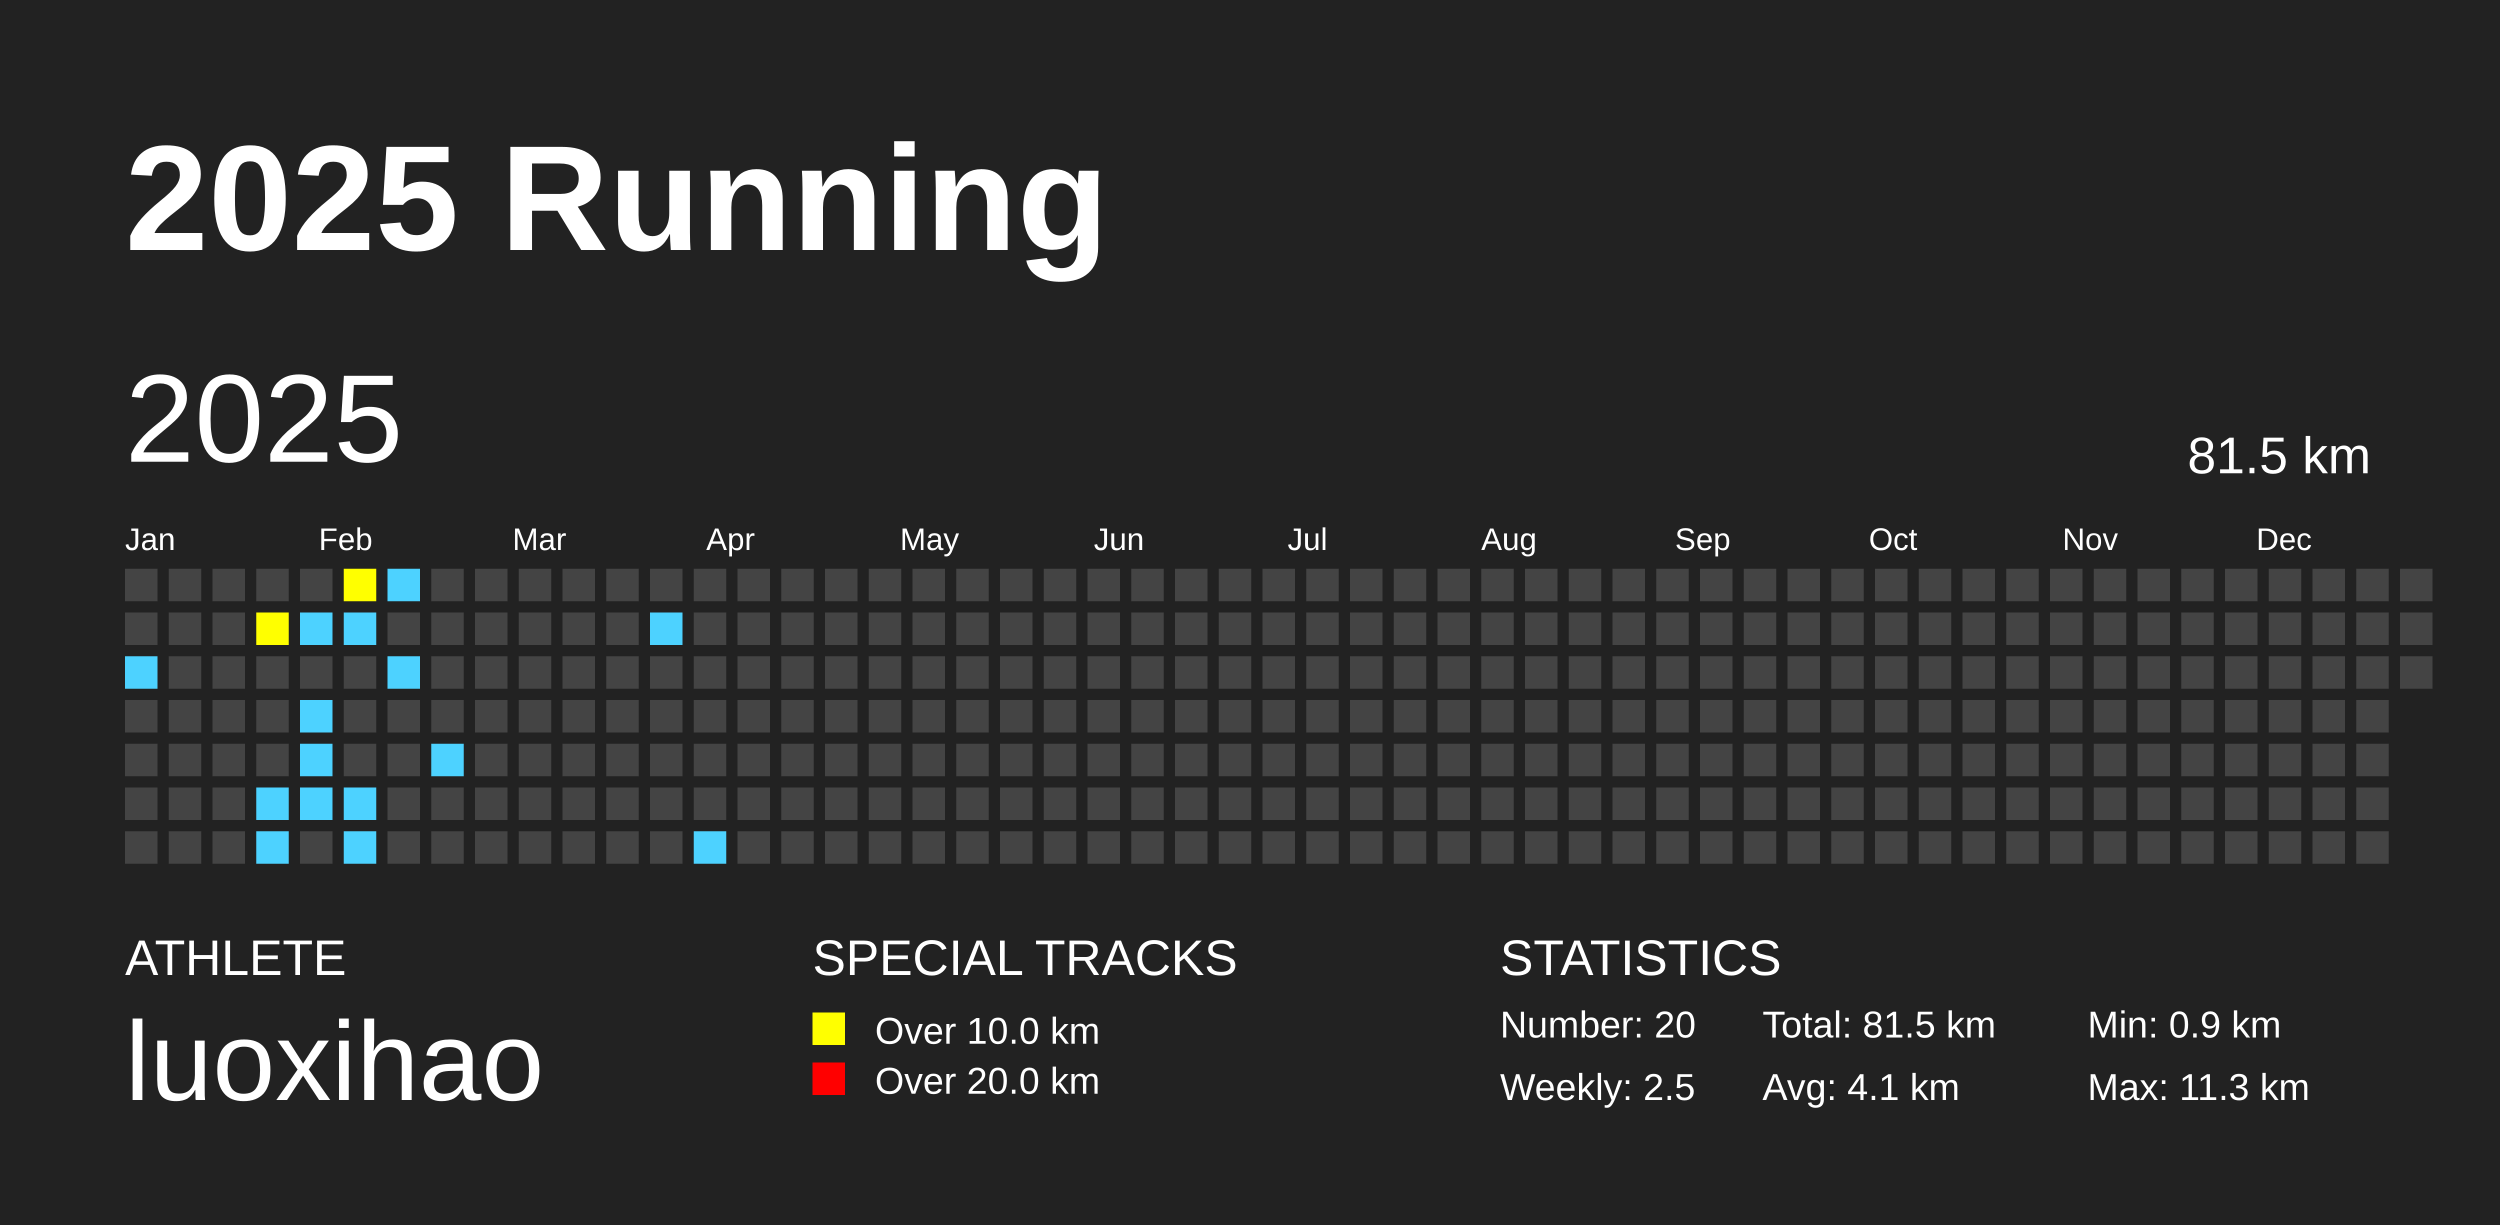
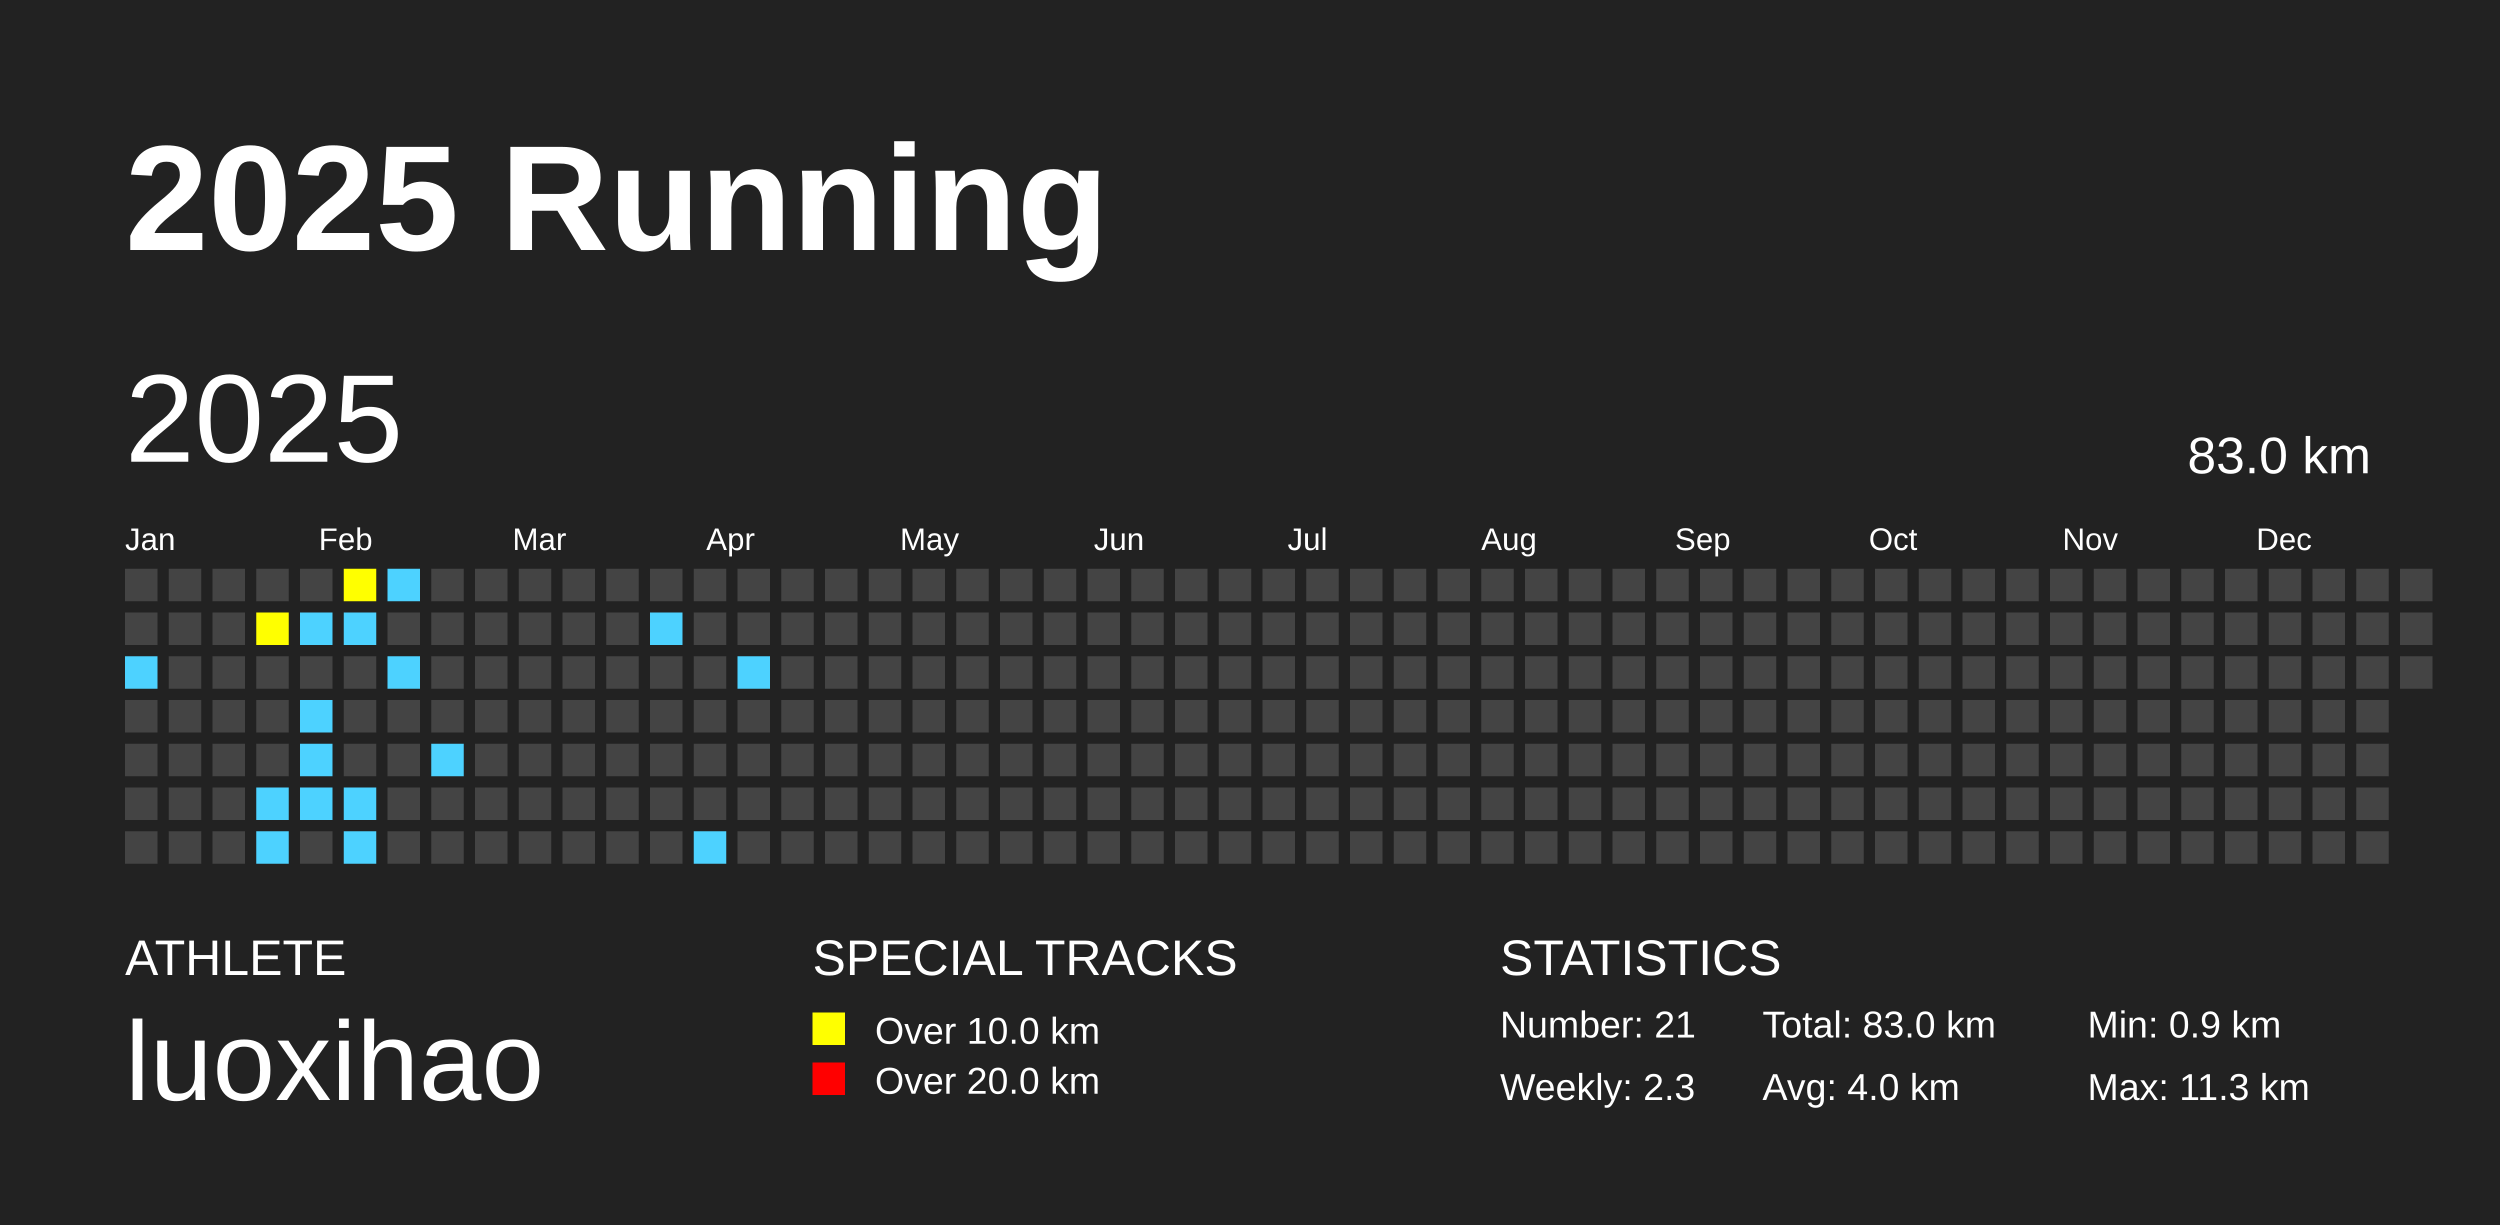
<svg xmlns="http://www.w3.org/2000/svg" baseProfile="full" height="98mm" version="1.1" viewBox="0,0,200,98" width="200mm">
  <defs />
  <rect fill="#222222" height="98" width="200" x="0" y="0" />
  <text fill="#FFFFFF" style="font-size:12px; font-family:Arial; font-weight:bold;" x="10" y="20">2025 Running</text>
  <text fill="#FFFFFF" style="font-size:4px; font-family:Arial" x="10" y="78">ATHLETE</text>
  <text fill="#FFFFFF" style="font-size:9px; font-family:Arial" x="10" y="88">luoxihao</text>
  <text fill="#FFFFFF" style="font-size:4px; font-family:Arial" x="65" y="78">SPECIAL TRACKS</text>
  <rect fill="yellow" height="2.6" width="2.6" x="65" y="81" />
  <text fill="#FFFFFF" style="font-size:3px; font-family:Arial" x="70" y="83.5">Over 10.0 km</text>
  <rect fill="red" height="2.6" width="2.6" x="65" y="85" />
  <text fill="#FFFFFF" style="font-size:3px; font-family:Arial" x="70" y="87.5">Over 20.0 km</text>
  <text fill="#FFFFFF" style="font-size:4px; font-family:Arial" x="120" y="78">STATISTICS</text>
-   <text fill="#FFFFFF" style="font-size:3px; font-family:Arial" x="120" y="83">Number: 20</text>
-   <text fill="#FFFFFF" style="font-size:3px; font-family:Arial" x="120" y="88">Weekly: 2.5</text>
-   <text fill="#FFFFFF" style="font-size:3px; font-family:Arial" x="141" y="83">Total: 81.5 km</text>
-   <text fill="#FFFFFF" style="font-size:3px; font-family:Arial" x="141" y="88">Avg: 4.1 km</text>
+   <text fill="#FFFFFF" style="font-size:3px; font-family:Arial" x="120" y="83">Number: 21</text>
+   <text fill="#FFFFFF" style="font-size:3px; font-family:Arial" x="120" y="88">Weekly: 2.3</text>
+   <text fill="#FFFFFF" style="font-size:3px; font-family:Arial" x="141" y="83">Total: 83.0 km</text>
+   <text fill="#FFFFFF" style="font-size:3px; font-family:Arial" x="141" y="88">Avg: 4.0 km</text>
  <text fill="#FFFFFF" style="font-size:3px; font-family:Arial" x="167" y="83">Min: 0.9 km</text>
  <text fill="#FFFFFF" style="font-size:3px; font-family:Arial" x="167" y="88">Max: 11.3 km</text>
  <text dominant-baseline="hanging" fill="#FFFFFF" style="font-size:10.0px; font-family:Arial;" x="10" y="30">2025</text>
-   <text dominant-baseline="hanging" fill="#FFFFFF" style="font-size:4.125px; font-family:Arial;" x="175" y="35">81.5 km</text>
+   <text dominant-baseline="hanging" fill="#FFFFFF" style="font-size:4.125px; font-family:Arial;" x="175" y="35">83.0 km</text>
  <text fill="#FFFFFF" style="font-size:2.5px; font-family:Arial" x="10.0" y="44">Jan</text>
  <text fill="#FFFFFF" style="font-size:2.5px; font-family:Arial" x="25.5" y="44">Feb</text>
  <text fill="#FFFFFF" style="font-size:2.5px; font-family:Arial" x="41.0" y="44">Mar</text>
  <text fill="#FFFFFF" style="font-size:2.5px; font-family:Arial" x="56.5" y="44">Apr</text>
  <text fill="#FFFFFF" style="font-size:2.5px; font-family:Arial" x="72.0" y="44">May</text>
  <text fill="#FFFFFF" style="font-size:2.5px; font-family:Arial" x="87.5" y="44">Jun</text>
  <text fill="#FFFFFF" style="font-size:2.5px; font-family:Arial" x="103.0" y="44">Jul</text>
  <text fill="#FFFFFF" style="font-size:2.5px; font-family:Arial" x="118.5" y="44">Aug</text>
  <text fill="#FFFFFF" style="font-size:2.5px; font-family:Arial" x="134.0" y="44">Sep</text>
  <text fill="#FFFFFF" style="font-size:2.5px; font-family:Arial" x="149.5" y="44">Oct</text>
  <text fill="#FFFFFF" style="font-size:2.5px; font-family:Arial" x="165.0" y="44">Nov</text>
  <text fill="#FFFFFF" style="font-size:2.5px; font-family:Arial" x="180.5" y="44">Dec</text>
  <rect fill="#444444" height="2.6" width="2.6" x="10.0" y="45.5" />
  <rect fill="#444444" height="2.6" width="2.6" x="10.0" y="49.0" />
  <rect fill="#4DD2FF" height="2.6" width="2.6" x="10.0" y="52.5" />
  <rect fill="#444444" height="2.6" width="2.6" x="10.0" y="56.0" />
  <rect fill="#444444" height="2.6" width="2.6" x="10.0" y="59.5" />
  <rect fill="#444444" height="2.6" width="2.6" x="10.0" y="63.0" />
  <rect fill="#444444" height="2.6" width="2.6" x="10.0" y="66.5" />
  <rect fill="#444444" height="2.6" width="2.6" x="13.5" y="45.5" />
  <rect fill="#444444" height="2.6" width="2.6" x="13.5" y="49.0" />
  <rect fill="#444444" height="2.6" width="2.6" x="13.5" y="52.5" />
  <rect fill="#444444" height="2.6" width="2.6" x="13.5" y="56.0" />
  <rect fill="#444444" height="2.6" width="2.6" x="13.5" y="59.5" />
  <rect fill="#444444" height="2.6" width="2.6" x="13.5" y="63.0" />
  <rect fill="#444444" height="2.6" width="2.6" x="13.5" y="66.5" />
  <rect fill="#444444" height="2.6" width="2.6" x="17.0" y="45.5" />
  <rect fill="#444444" height="2.6" width="2.6" x="17.0" y="49.0" />
  <rect fill="#444444" height="2.6" width="2.6" x="17.0" y="52.5" />
  <rect fill="#444444" height="2.6" width="2.6" x="17.0" y="56.0" />
  <rect fill="#444444" height="2.6" width="2.6" x="17.0" y="59.5" />
  <rect fill="#444444" height="2.6" width="2.6" x="17.0" y="63.0" />
  <rect fill="#444444" height="2.6" width="2.6" x="17.0" y="66.5" />
  <rect fill="#444444" height="2.6" width="2.6" x="20.5" y="45.5" />
  <rect fill="yellow" height="2.6" width="2.6" x="20.5" y="49.0" />
  <rect fill="#444444" height="2.6" width="2.6" x="20.5" y="52.5" />
  <rect fill="#444444" height="2.6" width="2.6" x="20.5" y="56.0" />
  <rect fill="#444444" height="2.6" width="2.6" x="20.5" y="59.5" />
  <rect fill="#4DD2FF" height="2.6" width="2.6" x="20.5" y="63.0" />
  <rect fill="#4DD2FF" height="2.6" width="2.6" x="20.5" y="66.5" />
  <rect fill="#444444" height="2.6" width="2.6" x="24.0" y="45.5" />
  <rect fill="#4DD2FF" height="2.6" width="2.6" x="24.0" y="49.0" />
  <rect fill="#444444" height="2.6" width="2.6" x="24.0" y="52.5" />
  <rect fill="#4DD2FF" height="2.6" width="2.6" x="24.0" y="56.0" />
  <rect fill="#4DD2FF" height="2.6" width="2.6" x="24.0" y="59.5" />
  <rect fill="#4DD2FF" height="2.6" width="2.6" x="24.0" y="63.0" />
  <rect fill="#444444" height="2.6" width="2.6" x="24.0" y="66.5" />
  <rect fill="yellow" height="2.6" width="2.6" x="27.5" y="45.5" />
  <rect fill="#4DD2FF" height="2.6" width="2.6" x="27.5" y="49.0" />
  <rect fill="#444444" height="2.6" width="2.6" x="27.5" y="52.5" />
  <rect fill="#444444" height="2.6" width="2.6" x="27.5" y="56.0" />
  <rect fill="#444444" height="2.6" width="2.6" x="27.5" y="59.5" />
  <rect fill="#4DD2FF" height="2.6" width="2.6" x="27.5" y="63.0" />
  <rect fill="#4DD2FF" height="2.6" width="2.6" x="27.5" y="66.5" />
  <rect fill="#4DD2FF" height="2.6" width="2.6" x="31.0" y="45.5" />
  <rect fill="#444444" height="2.6" width="2.6" x="31.0" y="49.0" />
  <rect fill="#4DD2FF" height="2.6" width="2.6" x="31.0" y="52.5" />
  <rect fill="#444444" height="2.6" width="2.6" x="31.0" y="56.0" />
  <rect fill="#444444" height="2.6" width="2.6" x="31.0" y="59.5" />
  <rect fill="#444444" height="2.6" width="2.6" x="31.0" y="63.0" />
  <rect fill="#444444" height="2.6" width="2.6" x="31.0" y="66.5" />
  <rect fill="#444444" height="2.6" width="2.6" x="34.5" y="45.5" />
  <rect fill="#444444" height="2.6" width="2.6" x="34.5" y="49.0" />
  <rect fill="#444444" height="2.6" width="2.6" x="34.5" y="52.5" />
  <rect fill="#444444" height="2.6" width="2.6" x="34.5" y="56.0" />
  <rect fill="#4DD2FF" height="2.6" width="2.6" x="34.5" y="59.5" />
  <rect fill="#444444" height="2.6" width="2.6" x="34.5" y="63.0" />
  <rect fill="#444444" height="2.6" width="2.6" x="34.5" y="66.5" />
  <rect fill="#444444" height="2.6" width="2.6" x="38.0" y="45.5" />
  <rect fill="#444444" height="2.6" width="2.6" x="38.0" y="49.0" />
  <rect fill="#444444" height="2.6" width="2.6" x="38.0" y="52.5" />
  <rect fill="#444444" height="2.6" width="2.6" x="38.0" y="56.0" />
  <rect fill="#444444" height="2.6" width="2.6" x="38.0" y="59.5" />
  <rect fill="#444444" height="2.6" width="2.6" x="38.0" y="63.0" />
  <rect fill="#444444" height="2.6" width="2.6" x="38.0" y="66.5" />
  <rect fill="#444444" height="2.6" width="2.6" x="41.5" y="45.5" />
  <rect fill="#444444" height="2.6" width="2.6" x="41.5" y="49.0" />
  <rect fill="#444444" height="2.6" width="2.6" x="41.5" y="52.5" />
  <rect fill="#444444" height="2.6" width="2.6" x="41.5" y="56.0" />
  <rect fill="#444444" height="2.6" width="2.6" x="41.5" y="59.5" />
  <rect fill="#444444" height="2.6" width="2.6" x="41.5" y="63.0" />
  <rect fill="#444444" height="2.6" width="2.6" x="41.5" y="66.5" />
  <rect fill="#444444" height="2.6" width="2.6" x="45.0" y="45.5" />
  <rect fill="#444444" height="2.6" width="2.6" x="45.0" y="49.0" />
  <rect fill="#444444" height="2.6" width="2.6" x="45.0" y="52.5" />
  <rect fill="#444444" height="2.6" width="2.6" x="45.0" y="56.0" />
  <rect fill="#444444" height="2.6" width="2.6" x="45.0" y="59.5" />
  <rect fill="#444444" height="2.6" width="2.6" x="45.0" y="63.0" />
  <rect fill="#444444" height="2.6" width="2.6" x="45.0" y="66.5" />
  <rect fill="#444444" height="2.6" width="2.6" x="48.5" y="45.5" />
  <rect fill="#444444" height="2.6" width="2.6" x="48.5" y="49.0" />
  <rect fill="#444444" height="2.6" width="2.6" x="48.5" y="52.5" />
  <rect fill="#444444" height="2.6" width="2.6" x="48.5" y="56.0" />
  <rect fill="#444444" height="2.6" width="2.6" x="48.5" y="59.5" />
  <rect fill="#444444" height="2.6" width="2.6" x="48.5" y="63.0" />
  <rect fill="#444444" height="2.6" width="2.6" x="48.5" y="66.5" />
  <rect fill="#444444" height="2.6" width="2.6" x="52.0" y="45.5" />
  <rect fill="#4DD2FF" height="2.6" width="2.6" x="52.0" y="49.0" />
  <rect fill="#444444" height="2.6" width="2.6" x="52.0" y="52.5" />
  <rect fill="#444444" height="2.6" width="2.6" x="52.0" y="56.0" />
  <rect fill="#444444" height="2.6" width="2.6" x="52.0" y="59.5" />
  <rect fill="#444444" height="2.6" width="2.6" x="52.0" y="63.0" />
  <rect fill="#444444" height="2.6" width="2.6" x="52.0" y="66.5" />
  <rect fill="#444444" height="2.6" width="2.6" x="55.5" y="45.5" />
  <rect fill="#444444" height="2.6" width="2.6" x="55.5" y="49.0" />
  <rect fill="#444444" height="2.6" width="2.6" x="55.5" y="52.5" />
  <rect fill="#444444" height="2.6" width="2.6" x="55.5" y="56.0" />
  <rect fill="#444444" height="2.6" width="2.6" x="55.5" y="59.5" />
  <rect fill="#444444" height="2.6" width="2.6" x="55.5" y="63.0" />
  <rect fill="#4DD2FF" height="2.6" width="2.6" x="55.5" y="66.5" />
  <rect fill="#444444" height="2.6" width="2.6" x="59.0" y="45.5" />
  <rect fill="#444444" height="2.6" width="2.6" x="59.0" y="49.0" />
-   <rect fill="#444444" height="2.6" width="2.6" x="59.0" y="52.5" />
+   <rect fill="#4DD2FF" height="2.6" width="2.6" x="59.0" y="52.5" />
  <rect fill="#444444" height="2.6" width="2.6" x="59.0" y="56.0" />
  <rect fill="#444444" height="2.6" width="2.6" x="59.0" y="59.5" />
  <rect fill="#444444" height="2.6" width="2.6" x="59.0" y="63.0" />
  <rect fill="#444444" height="2.6" width="2.6" x="59.0" y="66.5" />
  <rect fill="#444444" height="2.6" width="2.6" x="62.5" y="45.5" />
  <rect fill="#444444" height="2.6" width="2.6" x="62.5" y="49.0" />
  <rect fill="#444444" height="2.6" width="2.6" x="62.5" y="52.5" />
  <rect fill="#444444" height="2.6" width="2.6" x="62.5" y="56.0" />
  <rect fill="#444444" height="2.6" width="2.6" x="62.5" y="59.5" />
  <rect fill="#444444" height="2.6" width="2.6" x="62.5" y="63.0" />
  <rect fill="#444444" height="2.6" width="2.6" x="62.5" y="66.5" />
  <rect fill="#444444" height="2.6" width="2.6" x="66.0" y="45.5" />
  <rect fill="#444444" height="2.6" width="2.6" x="66.0" y="49.0" />
  <rect fill="#444444" height="2.6" width="2.6" x="66.0" y="52.5" />
  <rect fill="#444444" height="2.6" width="2.6" x="66.0" y="56.0" />
  <rect fill="#444444" height="2.6" width="2.6" x="66.0" y="59.5" />
  <rect fill="#444444" height="2.6" width="2.6" x="66.0" y="63.0" />
  <rect fill="#444444" height="2.6" width="2.6" x="66.0" y="66.5" />
  <rect fill="#444444" height="2.6" width="2.6" x="69.5" y="45.5" />
  <rect fill="#444444" height="2.6" width="2.6" x="69.5" y="49.0" />
  <rect fill="#444444" height="2.6" width="2.6" x="69.5" y="52.5" />
  <rect fill="#444444" height="2.6" width="2.6" x="69.5" y="56.0" />
  <rect fill="#444444" height="2.6" width="2.6" x="69.5" y="59.5" />
  <rect fill="#444444" height="2.6" width="2.6" x="69.5" y="63.0" />
  <rect fill="#444444" height="2.6" width="2.6" x="69.5" y="66.5" />
  <rect fill="#444444" height="2.6" width="2.6" x="73.0" y="45.5" />
  <rect fill="#444444" height="2.6" width="2.6" x="73.0" y="49.0" />
  <rect fill="#444444" height="2.6" width="2.6" x="73.0" y="52.5" />
  <rect fill="#444444" height="2.6" width="2.6" x="73.0" y="56.0" />
  <rect fill="#444444" height="2.6" width="2.6" x="73.0" y="59.5" />
  <rect fill="#444444" height="2.6" width="2.6" x="73.0" y="63.0" />
  <rect fill="#444444" height="2.6" width="2.6" x="73.0" y="66.5" />
  <rect fill="#444444" height="2.6" width="2.6" x="76.5" y="45.5" />
  <rect fill="#444444" height="2.6" width="2.6" x="76.5" y="49.0" />
  <rect fill="#444444" height="2.6" width="2.6" x="76.5" y="52.5" />
  <rect fill="#444444" height="2.6" width="2.6" x="76.5" y="56.0" />
  <rect fill="#444444" height="2.6" width="2.6" x="76.5" y="59.5" />
  <rect fill="#444444" height="2.6" width="2.6" x="76.5" y="63.0" />
  <rect fill="#444444" height="2.6" width="2.6" x="76.5" y="66.5" />
  <rect fill="#444444" height="2.6" width="2.6" x="80.0" y="45.5" />
  <rect fill="#444444" height="2.6" width="2.6" x="80.0" y="49.0" />
  <rect fill="#444444" height="2.6" width="2.6" x="80.0" y="52.5" />
  <rect fill="#444444" height="2.6" width="2.6" x="80.0" y="56.0" />
  <rect fill="#444444" height="2.6" width="2.6" x="80.0" y="59.5" />
  <rect fill="#444444" height="2.6" width="2.6" x="80.0" y="63.0" />
  <rect fill="#444444" height="2.6" width="2.6" x="80.0" y="66.5" />
  <rect fill="#444444" height="2.6" width="2.6" x="83.5" y="45.5" />
  <rect fill="#444444" height="2.6" width="2.6" x="83.5" y="49.0" />
  <rect fill="#444444" height="2.6" width="2.6" x="83.5" y="52.5" />
  <rect fill="#444444" height="2.6" width="2.6" x="83.5" y="56.0" />
  <rect fill="#444444" height="2.6" width="2.6" x="83.5" y="59.5" />
  <rect fill="#444444" height="2.6" width="2.6" x="83.5" y="63.0" />
  <rect fill="#444444" height="2.6" width="2.6" x="83.5" y="66.5" />
  <rect fill="#444444" height="2.6" width="2.6" x="87.0" y="45.5" />
  <rect fill="#444444" height="2.6" width="2.6" x="87.0" y="49.0" />
  <rect fill="#444444" height="2.6" width="2.6" x="87.0" y="52.5" />
  <rect fill="#444444" height="2.6" width="2.6" x="87.0" y="56.0" />
  <rect fill="#444444" height="2.6" width="2.6" x="87.0" y="59.5" />
  <rect fill="#444444" height="2.6" width="2.6" x="87.0" y="63.0" />
  <rect fill="#444444" height="2.6" width="2.6" x="87.0" y="66.5" />
  <rect fill="#444444" height="2.6" width="2.6" x="90.5" y="45.5" />
  <rect fill="#444444" height="2.6" width="2.6" x="90.5" y="49.0" />
  <rect fill="#444444" height="2.6" width="2.6" x="90.5" y="52.5" />
  <rect fill="#444444" height="2.6" width="2.6" x="90.5" y="56.0" />
  <rect fill="#444444" height="2.6" width="2.6" x="90.5" y="59.5" />
  <rect fill="#444444" height="2.6" width="2.6" x="90.5" y="63.0" />
  <rect fill="#444444" height="2.6" width="2.6" x="90.5" y="66.5" />
  <rect fill="#444444" height="2.6" width="2.6" x="94.0" y="45.5" />
  <rect fill="#444444" height="2.6" width="2.6" x="94.0" y="49.0" />
  <rect fill="#444444" height="2.6" width="2.6" x="94.0" y="52.5" />
  <rect fill="#444444" height="2.6" width="2.6" x="94.0" y="56.0" />
  <rect fill="#444444" height="2.6" width="2.6" x="94.0" y="59.5" />
  <rect fill="#444444" height="2.6" width="2.6" x="94.0" y="63.0" />
  <rect fill="#444444" height="2.6" width="2.6" x="94.0" y="66.5" />
  <rect fill="#444444" height="2.6" width="2.6" x="97.5" y="45.5" />
  <rect fill="#444444" height="2.6" width="2.6" x="97.5" y="49.0" />
  <rect fill="#444444" height="2.6" width="2.6" x="97.5" y="52.5" />
  <rect fill="#444444" height="2.6" width="2.6" x="97.5" y="56.0" />
  <rect fill="#444444" height="2.6" width="2.6" x="97.5" y="59.5" />
  <rect fill="#444444" height="2.6" width="2.6" x="97.5" y="63.0" />
  <rect fill="#444444" height="2.6" width="2.6" x="97.5" y="66.5" />
  <rect fill="#444444" height="2.6" width="2.6" x="101.0" y="45.5" />
  <rect fill="#444444" height="2.6" width="2.6" x="101.0" y="49.0" />
  <rect fill="#444444" height="2.6" width="2.6" x="101.0" y="52.5" />
  <rect fill="#444444" height="2.6" width="2.6" x="101.0" y="56.0" />
  <rect fill="#444444" height="2.6" width="2.6" x="101.0" y="59.5" />
  <rect fill="#444444" height="2.6" width="2.6" x="101.0" y="63.0" />
  <rect fill="#444444" height="2.6" width="2.6" x="101.0" y="66.5" />
  <rect fill="#444444" height="2.6" width="2.6" x="104.5" y="45.5" />
  <rect fill="#444444" height="2.6" width="2.6" x="104.5" y="49.0" />
  <rect fill="#444444" height="2.6" width="2.6" x="104.5" y="52.5" />
  <rect fill="#444444" height="2.6" width="2.6" x="104.5" y="56.0" />
  <rect fill="#444444" height="2.6" width="2.6" x="104.5" y="59.5" />
  <rect fill="#444444" height="2.6" width="2.6" x="104.5" y="63.0" />
  <rect fill="#444444" height="2.6" width="2.6" x="104.5" y="66.5" />
  <rect fill="#444444" height="2.6" width="2.6" x="108.0" y="45.5" />
  <rect fill="#444444" height="2.6" width="2.6" x="108.0" y="49.0" />
  <rect fill="#444444" height="2.6" width="2.6" x="108.0" y="52.5" />
  <rect fill="#444444" height="2.6" width="2.6" x="108.0" y="56.0" />
  <rect fill="#444444" height="2.6" width="2.6" x="108.0" y="59.5" />
  <rect fill="#444444" height="2.6" width="2.6" x="108.0" y="63.0" />
  <rect fill="#444444" height="2.6" width="2.6" x="108.0" y="66.5" />
  <rect fill="#444444" height="2.6" width="2.6" x="111.5" y="45.5" />
  <rect fill="#444444" height="2.6" width="2.6" x="111.5" y="49.0" />
  <rect fill="#444444" height="2.6" width="2.6" x="111.5" y="52.5" />
  <rect fill="#444444" height="2.6" width="2.6" x="111.5" y="56.0" />
  <rect fill="#444444" height="2.6" width="2.6" x="111.5" y="59.5" />
  <rect fill="#444444" height="2.6" width="2.6" x="111.5" y="63.0" />
  <rect fill="#444444" height="2.6" width="2.6" x="111.5" y="66.5" />
  <rect fill="#444444" height="2.6" width="2.6" x="115.0" y="45.5" />
  <rect fill="#444444" height="2.6" width="2.6" x="115.0" y="49.0" />
  <rect fill="#444444" height="2.6" width="2.6" x="115.0" y="52.5" />
  <rect fill="#444444" height="2.6" width="2.6" x="115.0" y="56.0" />
  <rect fill="#444444" height="2.6" width="2.6" x="115.0" y="59.5" />
  <rect fill="#444444" height="2.6" width="2.6" x="115.0" y="63.0" />
  <rect fill="#444444" height="2.6" width="2.6" x="115.0" y="66.5" />
  <rect fill="#444444" height="2.6" width="2.6" x="118.5" y="45.5" />
  <rect fill="#444444" height="2.6" width="2.6" x="118.5" y="49.0" />
  <rect fill="#444444" height="2.6" width="2.6" x="118.5" y="52.5" />
  <rect fill="#444444" height="2.6" width="2.6" x="118.5" y="56.0" />
  <rect fill="#444444" height="2.6" width="2.6" x="118.5" y="59.5" />
  <rect fill="#444444" height="2.6" width="2.6" x="118.5" y="63.0" />
  <rect fill="#444444" height="2.6" width="2.6" x="118.5" y="66.5" />
  <rect fill="#444444" height="2.6" width="2.6" x="122.0" y="45.5" />
  <rect fill="#444444" height="2.6" width="2.6" x="122.0" y="49.0" />
  <rect fill="#444444" height="2.6" width="2.6" x="122.0" y="52.5" />
  <rect fill="#444444" height="2.6" width="2.6" x="122.0" y="56.0" />
  <rect fill="#444444" height="2.6" width="2.6" x="122.0" y="59.5" />
  <rect fill="#444444" height="2.6" width="2.6" x="122.0" y="63.0" />
  <rect fill="#444444" height="2.6" width="2.6" x="122.0" y="66.5" />
  <rect fill="#444444" height="2.6" width="2.6" x="125.5" y="45.5" />
  <rect fill="#444444" height="2.6" width="2.6" x="125.5" y="49.0" />
  <rect fill="#444444" height="2.6" width="2.6" x="125.5" y="52.5" />
  <rect fill="#444444" height="2.6" width="2.6" x="125.5" y="56.0" />
  <rect fill="#444444" height="2.6" width="2.6" x="125.5" y="59.5" />
  <rect fill="#444444" height="2.6" width="2.6" x="125.5" y="63.0" />
  <rect fill="#444444" height="2.6" width="2.6" x="125.5" y="66.5" />
  <rect fill="#444444" height="2.6" width="2.6" x="129.0" y="45.5" />
  <rect fill="#444444" height="2.6" width="2.6" x="129.0" y="49.0" />
  <rect fill="#444444" height="2.6" width="2.6" x="129.0" y="52.5" />
  <rect fill="#444444" height="2.6" width="2.6" x="129.0" y="56.0" />
  <rect fill="#444444" height="2.6" width="2.6" x="129.0" y="59.5" />
  <rect fill="#444444" height="2.6" width="2.6" x="129.0" y="63.0" />
  <rect fill="#444444" height="2.6" width="2.6" x="129.0" y="66.5" />
  <rect fill="#444444" height="2.6" width="2.6" x="132.5" y="45.5" />
  <rect fill="#444444" height="2.6" width="2.6" x="132.5" y="49.0" />
  <rect fill="#444444" height="2.6" width="2.6" x="132.5" y="52.5" />
  <rect fill="#444444" height="2.6" width="2.6" x="132.5" y="56.0" />
  <rect fill="#444444" height="2.6" width="2.6" x="132.5" y="59.5" />
  <rect fill="#444444" height="2.6" width="2.6" x="132.5" y="63.0" />
  <rect fill="#444444" height="2.6" width="2.6" x="132.5" y="66.5" />
  <rect fill="#444444" height="2.6" width="2.6" x="136.0" y="45.5" />
  <rect fill="#444444" height="2.6" width="2.6" x="136.0" y="49.0" />
  <rect fill="#444444" height="2.6" width="2.6" x="136.0" y="52.5" />
  <rect fill="#444444" height="2.6" width="2.6" x="136.0" y="56.0" />
  <rect fill="#444444" height="2.6" width="2.6" x="136.0" y="59.5" />
  <rect fill="#444444" height="2.6" width="2.6" x="136.0" y="63.0" />
  <rect fill="#444444" height="2.6" width="2.6" x="136.0" y="66.5" />
  <rect fill="#444444" height="2.6" width="2.6" x="139.5" y="45.5" />
  <rect fill="#444444" height="2.6" width="2.6" x="139.5" y="49.0" />
  <rect fill="#444444" height="2.6" width="2.6" x="139.5" y="52.5" />
  <rect fill="#444444" height="2.6" width="2.6" x="139.5" y="56.0" />
  <rect fill="#444444" height="2.6" width="2.6" x="139.5" y="59.5" />
  <rect fill="#444444" height="2.6" width="2.6" x="139.5" y="63.0" />
  <rect fill="#444444" height="2.6" width="2.6" x="139.5" y="66.5" />
  <rect fill="#444444" height="2.6" width="2.6" x="143.0" y="45.5" />
  <rect fill="#444444" height="2.6" width="2.6" x="143.0" y="49.0" />
  <rect fill="#444444" height="2.6" width="2.6" x="143.0" y="52.5" />
  <rect fill="#444444" height="2.6" width="2.6" x="143.0" y="56.0" />
  <rect fill="#444444" height="2.6" width="2.6" x="143.0" y="59.5" />
  <rect fill="#444444" height="2.6" width="2.6" x="143.0" y="63.0" />
  <rect fill="#444444" height="2.6" width="2.6" x="143.0" y="66.5" />
  <rect fill="#444444" height="2.6" width="2.6" x="146.5" y="45.5" />
  <rect fill="#444444" height="2.6" width="2.6" x="146.5" y="49.0" />
  <rect fill="#444444" height="2.6" width="2.6" x="146.5" y="52.5" />
  <rect fill="#444444" height="2.6" width="2.6" x="146.5" y="56.0" />
  <rect fill="#444444" height="2.6" width="2.6" x="146.5" y="59.5" />
  <rect fill="#444444" height="2.6" width="2.6" x="146.5" y="63.0" />
  <rect fill="#444444" height="2.6" width="2.6" x="146.5" y="66.5" />
  <rect fill="#444444" height="2.6" width="2.6" x="150.0" y="45.5" />
  <rect fill="#444444" height="2.6" width="2.6" x="150.0" y="49.0" />
  <rect fill="#444444" height="2.6" width="2.6" x="150.0" y="52.5" />
  <rect fill="#444444" height="2.6" width="2.6" x="150.0" y="56.0" />
  <rect fill="#444444" height="2.6" width="2.6" x="150.0" y="59.5" />
  <rect fill="#444444" height="2.6" width="2.6" x="150.0" y="63.0" />
  <rect fill="#444444" height="2.6" width="2.6" x="150.0" y="66.5" />
  <rect fill="#444444" height="2.6" width="2.6" x="153.5" y="45.5" />
  <rect fill="#444444" height="2.6" width="2.6" x="153.5" y="49.0" />
  <rect fill="#444444" height="2.6" width="2.6" x="153.5" y="52.5" />
  <rect fill="#444444" height="2.6" width="2.6" x="153.5" y="56.0" />
  <rect fill="#444444" height="2.6" width="2.6" x="153.5" y="59.5" />
  <rect fill="#444444" height="2.6" width="2.6" x="153.5" y="63.0" />
  <rect fill="#444444" height="2.6" width="2.6" x="153.5" y="66.5" />
  <rect fill="#444444" height="2.6" width="2.6" x="157.0" y="45.5" />
  <rect fill="#444444" height="2.6" width="2.6" x="157.0" y="49.0" />
  <rect fill="#444444" height="2.6" width="2.6" x="157.0" y="52.5" />
  <rect fill="#444444" height="2.6" width="2.6" x="157.0" y="56.0" />
  <rect fill="#444444" height="2.6" width="2.6" x="157.0" y="59.5" />
  <rect fill="#444444" height="2.6" width="2.6" x="157.0" y="63.0" />
  <rect fill="#444444" height="2.6" width="2.6" x="157.0" y="66.5" />
  <rect fill="#444444" height="2.6" width="2.6" x="160.5" y="45.5" />
  <rect fill="#444444" height="2.6" width="2.6" x="160.5" y="49.0" />
  <rect fill="#444444" height="2.6" width="2.6" x="160.5" y="52.5" />
  <rect fill="#444444" height="2.6" width="2.6" x="160.5" y="56.0" />
  <rect fill="#444444" height="2.6" width="2.6" x="160.5" y="59.5" />
  <rect fill="#444444" height="2.6" width="2.6" x="160.5" y="63.0" />
  <rect fill="#444444" height="2.6" width="2.6" x="160.5" y="66.5" />
  <rect fill="#444444" height="2.6" width="2.6" x="164.0" y="45.5" />
  <rect fill="#444444" height="2.6" width="2.6" x="164.0" y="49.0" />
  <rect fill="#444444" height="2.6" width="2.6" x="164.0" y="52.5" />
  <rect fill="#444444" height="2.6" width="2.6" x="164.0" y="56.0" />
  <rect fill="#444444" height="2.6" width="2.6" x="164.0" y="59.5" />
  <rect fill="#444444" height="2.6" width="2.6" x="164.0" y="63.0" />
  <rect fill="#444444" height="2.6" width="2.6" x="164.0" y="66.5" />
  <rect fill="#444444" height="2.6" width="2.6" x="167.5" y="45.5" />
  <rect fill="#444444" height="2.6" width="2.6" x="167.5" y="49.0" />
  <rect fill="#444444" height="2.6" width="2.6" x="167.5" y="52.5" />
  <rect fill="#444444" height="2.6" width="2.6" x="167.5" y="56.0" />
  <rect fill="#444444" height="2.6" width="2.6" x="167.5" y="59.5" />
  <rect fill="#444444" height="2.6" width="2.6" x="167.5" y="63.0" />
  <rect fill="#444444" height="2.6" width="2.6" x="167.5" y="66.5" />
  <rect fill="#444444" height="2.6" width="2.6" x="171.0" y="45.5" />
  <rect fill="#444444" height="2.6" width="2.6" x="171.0" y="49.0" />
  <rect fill="#444444" height="2.6" width="2.6" x="171.0" y="52.5" />
  <rect fill="#444444" height="2.6" width="2.6" x="171.0" y="56.0" />
  <rect fill="#444444" height="2.6" width="2.6" x="171.0" y="59.5" />
  <rect fill="#444444" height="2.6" width="2.6" x="171.0" y="63.0" />
  <rect fill="#444444" height="2.6" width="2.6" x="171.0" y="66.5" />
  <rect fill="#444444" height="2.6" width="2.6" x="174.5" y="45.5" />
  <rect fill="#444444" height="2.6" width="2.6" x="174.5" y="49.0" />
  <rect fill="#444444" height="2.6" width="2.6" x="174.5" y="52.5" />
  <rect fill="#444444" height="2.6" width="2.6" x="174.5" y="56.0" />
  <rect fill="#444444" height="2.6" width="2.6" x="174.5" y="59.5" />
  <rect fill="#444444" height="2.6" width="2.6" x="174.5" y="63.0" />
  <rect fill="#444444" height="2.6" width="2.6" x="174.5" y="66.5" />
  <rect fill="#444444" height="2.6" width="2.6" x="178.0" y="45.5" />
  <rect fill="#444444" height="2.6" width="2.6" x="178.0" y="49.0" />
  <rect fill="#444444" height="2.6" width="2.6" x="178.0" y="52.5" />
  <rect fill="#444444" height="2.6" width="2.6" x="178.0" y="56.0" />
  <rect fill="#444444" height="2.6" width="2.6" x="178.0" y="59.5" />
  <rect fill="#444444" height="2.6" width="2.6" x="178.0" y="63.0" />
  <rect fill="#444444" height="2.6" width="2.6" x="178.0" y="66.5" />
  <rect fill="#444444" height="2.6" width="2.6" x="181.5" y="45.5" />
  <rect fill="#444444" height="2.6" width="2.6" x="181.5" y="49.0" />
  <rect fill="#444444" height="2.6" width="2.6" x="181.5" y="52.5" />
  <rect fill="#444444" height="2.6" width="2.6" x="181.5" y="56.0" />
  <rect fill="#444444" height="2.6" width="2.6" x="181.5" y="59.5" />
  <rect fill="#444444" height="2.6" width="2.6" x="181.5" y="63.0" />
  <rect fill="#444444" height="2.6" width="2.6" x="181.5" y="66.5" />
  <rect fill="#444444" height="2.6" width="2.6" x="185.0" y="45.5" />
  <rect fill="#444444" height="2.6" width="2.6" x="185.0" y="49.0" />
  <rect fill="#444444" height="2.6" width="2.6" x="185.0" y="52.5" />
  <rect fill="#444444" height="2.6" width="2.6" x="185.0" y="56.0" />
  <rect fill="#444444" height="2.6" width="2.6" x="185.0" y="59.5" />
  <rect fill="#444444" height="2.6" width="2.6" x="185.0" y="63.0" />
  <rect fill="#444444" height="2.6" width="2.6" x="185.0" y="66.5" />
  <rect fill="#444444" height="2.6" width="2.6" x="188.5" y="45.5" />
  <rect fill="#444444" height="2.6" width="2.6" x="188.5" y="49.0" />
  <rect fill="#444444" height="2.6" width="2.6" x="188.5" y="52.5" />
  <rect fill="#444444" height="2.6" width="2.6" x="188.5" y="56.0" />
  <rect fill="#444444" height="2.6" width="2.6" x="188.5" y="59.5" />
  <rect fill="#444444" height="2.6" width="2.6" x="188.5" y="63.0" />
  <rect fill="#444444" height="2.6" width="2.6" x="188.5" y="66.5" />
  <rect fill="#444444" height="2.6" width="2.6" x="192.0" y="45.5" />
  <rect fill="#444444" height="2.6" width="2.6" x="192.0" y="49.0" />
  <rect fill="#444444" height="2.6" width="2.6" x="192.0" y="52.5" />
</svg>
